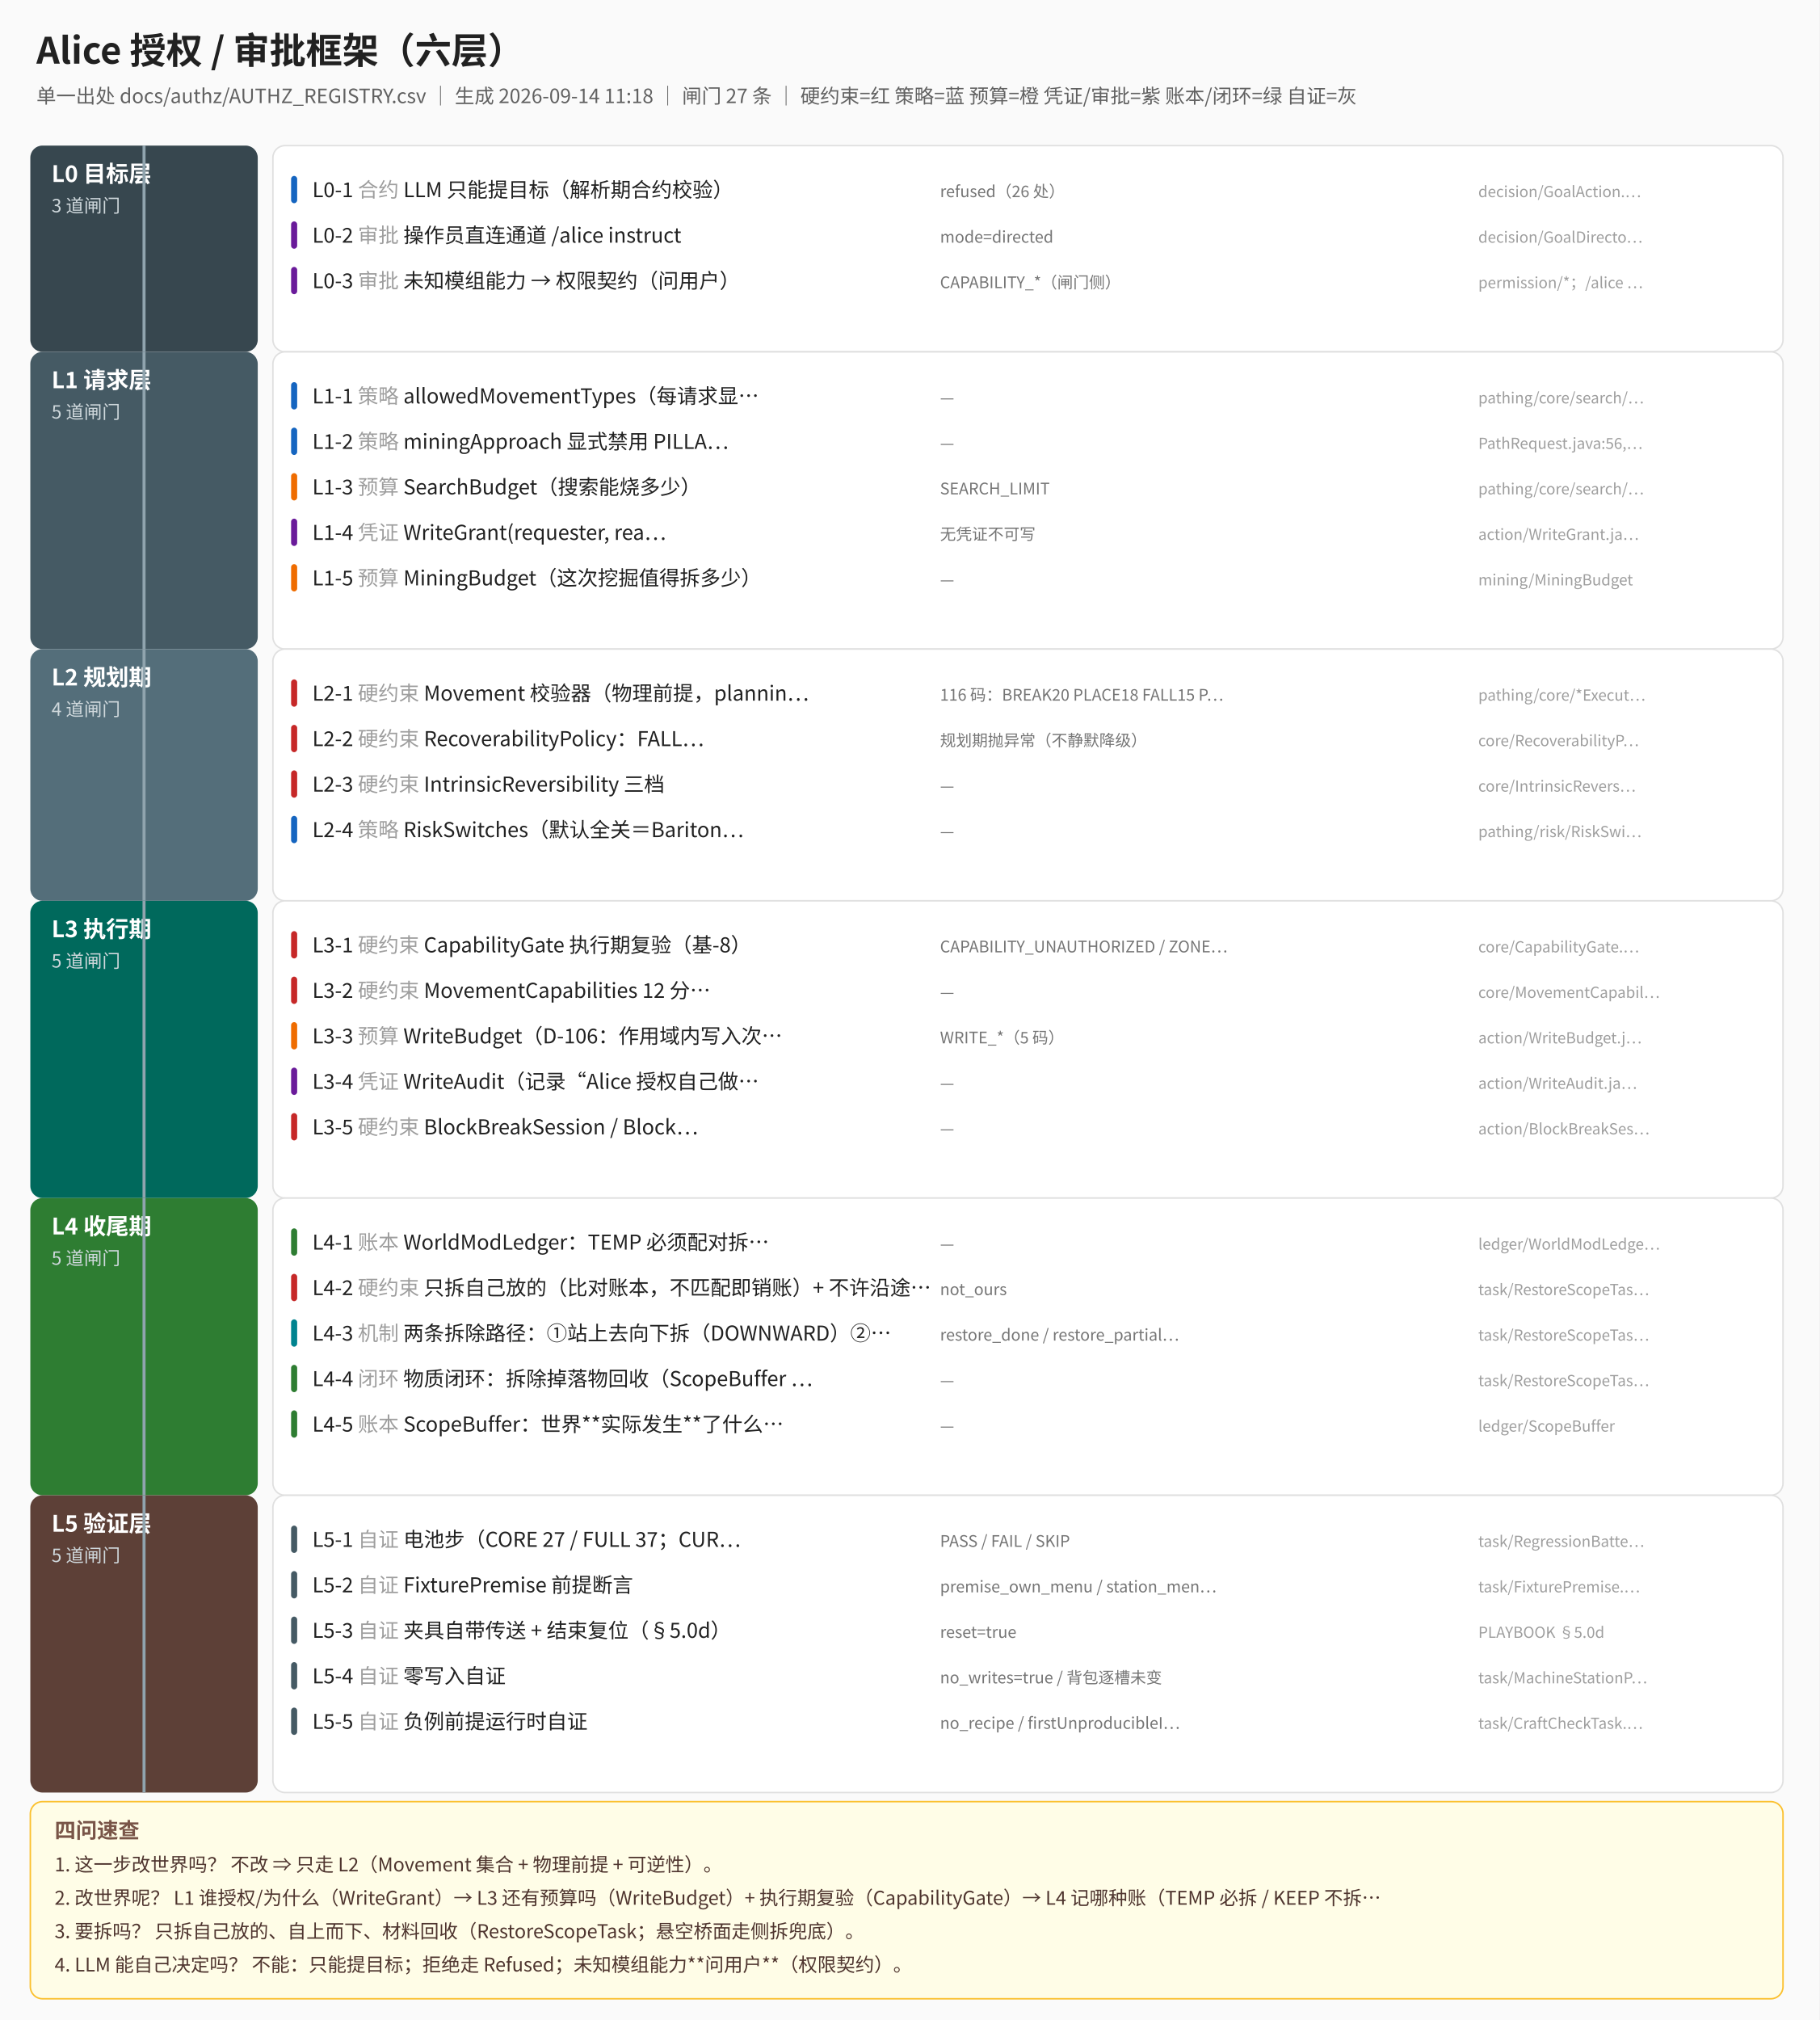
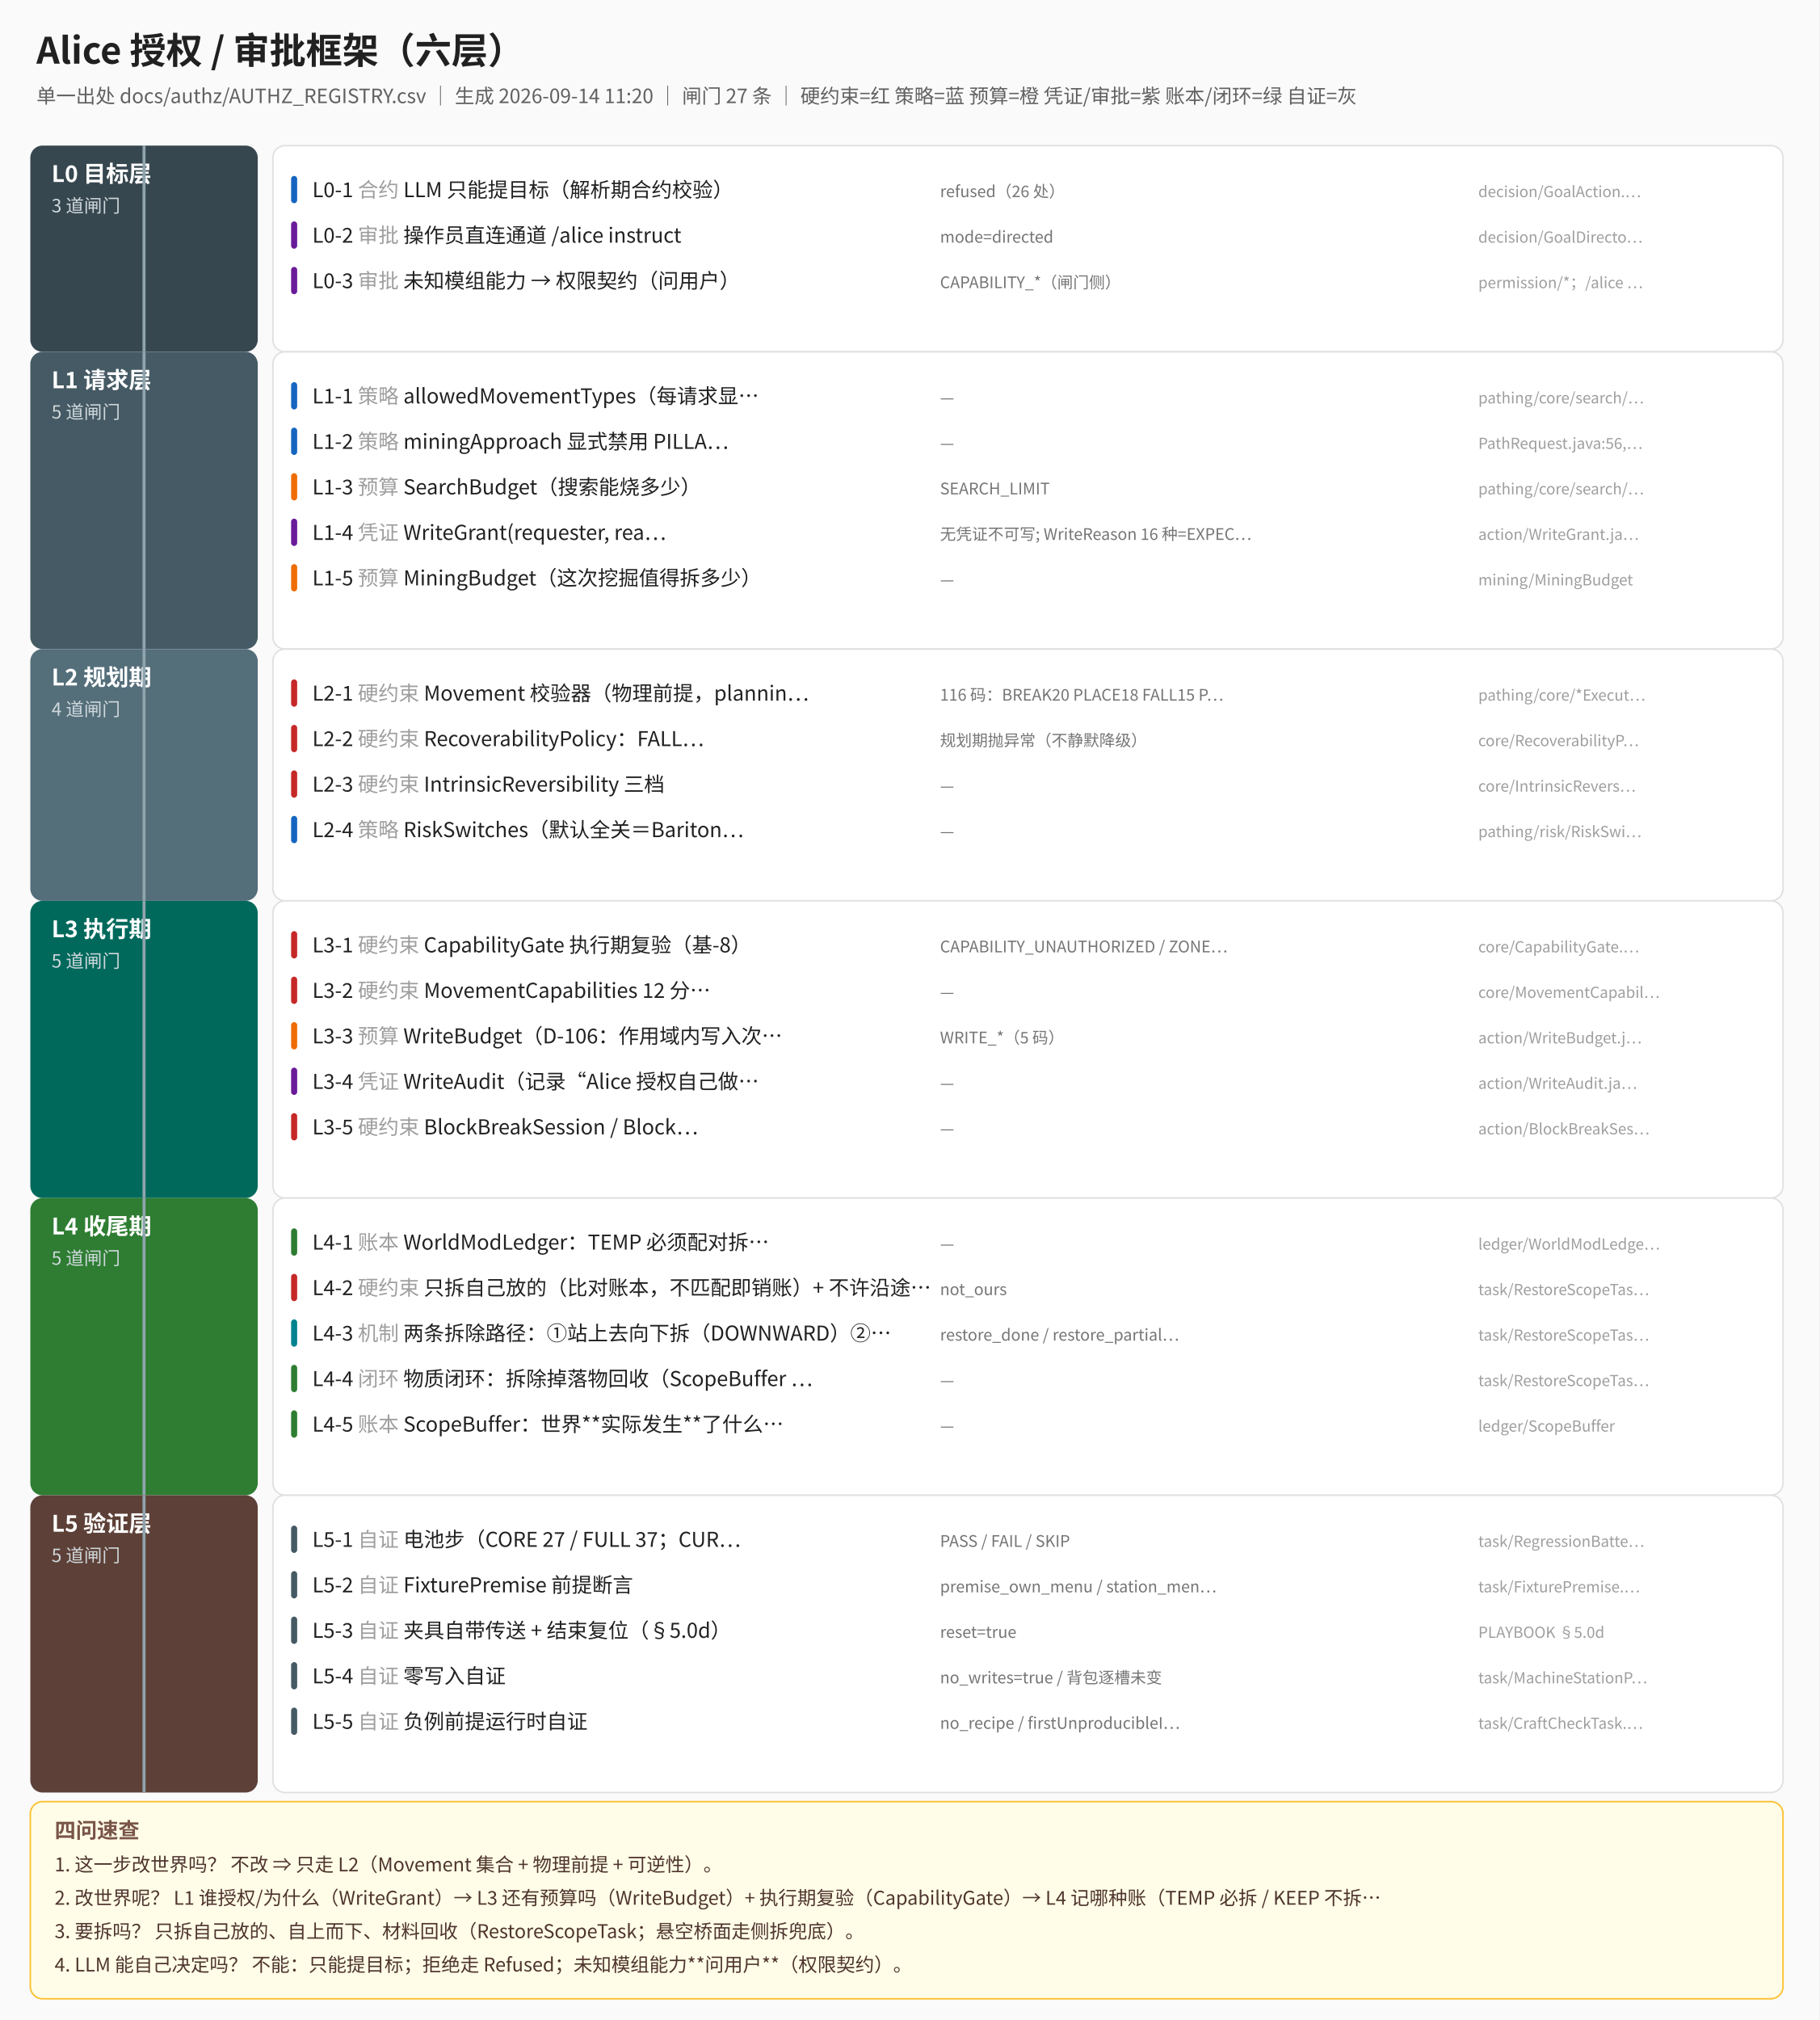
<svg xmlns="http://www.w3.org/2000/svg" width="1200" height="1332" viewBox="0 0 1200 1332" font-family="Microsoft YaHei, Noto Sans CJK SC, PingFang SC, sans-serif">
  <rect width="1200" height="1332" fill="#fafafa" />
  <text x="24" y="42" font-size="24" font-weight="bold" fill="#212121">Alice 授权 / 审批框架（六层）</text>
-   <text x="24" y="68" font-size="13" fill="#616161">单一出处 docs/authz/AUTHZ_REGISTRY.csv ｜ 生成 2026-09-14 11:18 ｜ 闸门 27 条 ｜ 硬约束=红 策略=蓝 预算=橙 凭证/审批=紫 账本/闭环=绿 自证=灰</text>
+   <text x="24" y="68" font-size="13" fill="#616161">单一出处 docs/authz/AUTHZ_REGISTRY.csv ｜ 生成 2026-09-14 11:20 ｜ 闸门 27 条 ｜ 硬约束=红 策略=蓝 预算=橙 凭证/审批=紫 账本/闭环=绿 自证=灰</text>
  <rect x="20" y="96" width="150" height="136" rx="8" fill="#37474f" />
  <text x="34" y="120" font-size="15" font-weight="bold" fill="#ffffff">L0 目标层</text>
  <text x="34" y="140" font-size="12" fill="#cfd8dc">3 道闸门</text>
  <rect x="180" y="96" width="996" height="136" rx="8" fill="#ffffff" stroke="#e0e0e0" />
  <line x1="95" y1="96" x2="95" y2="232" stroke="#90a4ae" stroke-width="2" />
  <path d="M95 242 l-6 -9 l12 0 z" fill="#90a4ae" />
  <rect x="192" y="116" width="4" height="18" rx="2" fill="#1565c0" />
  <text x="206" y="130" font-size="13.5" fill="#212121">L0-1 <tspan fill="#9e9e9e">合约</tspan> LLM 只能提目标（解析期合约校验）</text>
  <text x="620" y="130" font-size="10.5" fill="#757575">refused（26 处）</text>
  <text x="975" y="130" font-size="10" fill="#9e9e9e">decision/GoalAction.…</text>
  <rect x="192" y="146" width="4" height="18" rx="2" fill="#6a1b9a" />
  <text x="206" y="160" font-size="13.5" fill="#212121">L0-2 <tspan fill="#9e9e9e">审批</tspan> 操作员直连通道 /alice instruct</text>
  <text x="620" y="160" font-size="10.5" fill="#757575">mode=directed</text>
  <text x="975" y="160" font-size="10" fill="#9e9e9e">decision/GoalDirecto…</text>
  <rect x="192" y="176" width="4" height="18" rx="2" fill="#6a1b9a" />
  <text x="206" y="190" font-size="13.5" fill="#212121">L0-3 <tspan fill="#9e9e9e">审批</tspan> 未知模组能力 → 权限契约（问用户）</text>
  <text x="620" y="190" font-size="10.5" fill="#757575">CAPABILITY_*（闸门侧）</text>
  <text x="975" y="190" font-size="10" fill="#9e9e9e">permission/*；/alice …</text>
  <rect x="20" y="232" width="150" height="196" rx="8" fill="#455a64" />
  <text x="34" y="256" font-size="15" font-weight="bold" fill="#ffffff">L1 请求层</text>
  <text x="34" y="276" font-size="12" fill="#cfd8dc">5 道闸门</text>
  <rect x="180" y="232" width="996" height="196" rx="8" fill="#ffffff" stroke="#e0e0e0" />
  <line x1="95" y1="232" x2="95" y2="428" stroke="#90a4ae" stroke-width="2" />
  <path d="M95 438 l-6 -9 l12 0 z" fill="#90a4ae" />
  <rect x="192" y="252" width="4" height="18" rx="2" fill="#1565c0" />
  <text x="206" y="266" font-size="13.5" fill="#212121">L1-1 <tspan fill="#9e9e9e">策略</tspan> allowedMovementTypes（每请求显…</text>
  <text x="620" y="266" font-size="10.5" fill="#757575">—</text>
  <text x="975" y="266" font-size="10" fill="#9e9e9e">pathing/core/search/…</text>
  <rect x="192" y="282" width="4" height="18" rx="2" fill="#1565c0" />
  <text x="206" y="296" font-size="13.5" fill="#212121">L1-2 <tspan fill="#9e9e9e">策略</tspan> miningApproach 显式禁用 PILLA…</text>
  <text x="620" y="296" font-size="10.5" fill="#757575">—</text>
  <text x="975" y="296" font-size="10" fill="#9e9e9e">PathRequest.java:56,…</text>
  <rect x="192" y="312" width="4" height="18" rx="2" fill="#ef6c00" />
  <text x="206" y="326" font-size="13.5" fill="#212121">L1-3 <tspan fill="#9e9e9e">预算</tspan> SearchBudget（搜索能烧多少）</text>
  <text x="620" y="326" font-size="10.5" fill="#757575">SEARCH_LIMIT</text>
  <text x="975" y="326" font-size="10" fill="#9e9e9e">pathing/core/search/…</text>
  <rect x="192" y="342" width="4" height="18" rx="2" fill="#6a1b9a" />
  <text x="206" y="356" font-size="13.5" fill="#212121">L1-4 <tspan fill="#9e9e9e">凭证</tspan> WriteGrant(requester, rea…</text>
-   <text x="620" y="356" font-size="10.5" fill="#757575">无凭证不可写</text>
+   <text x="620" y="356" font-size="10.5" fill="#757575">无凭证不可写; WriteReason 16 种=EXPEC…</text>
  <text x="975" y="356" font-size="10" fill="#9e9e9e">action/WriteGrant.ja…</text>
  <rect x="192" y="372" width="4" height="18" rx="2" fill="#ef6c00" />
  <text x="206" y="386" font-size="13.5" fill="#212121">L1-5 <tspan fill="#9e9e9e">预算</tspan> MiningBudget（这次挖掘值得拆多少）</text>
  <text x="620" y="386" font-size="10.5" fill="#757575">—</text>
  <text x="975" y="386" font-size="10" fill="#9e9e9e">mining/MiningBudget</text>
  <rect x="20" y="428" width="150" height="166" rx="8" fill="#546e7a" />
  <text x="34" y="452" font-size="15" font-weight="bold" fill="#ffffff">L2 规划期</text>
  <text x="34" y="472" font-size="12" fill="#cfd8dc">4 道闸门</text>
  <rect x="180" y="428" width="996" height="166" rx="8" fill="#ffffff" stroke="#e0e0e0" />
  <line x1="95" y1="428" x2="95" y2="594" stroke="#90a4ae" stroke-width="2" />
  <path d="M95 604 l-6 -9 l12 0 z" fill="#90a4ae" />
  <rect x="192" y="448" width="4" height="18" rx="2" fill="#c62828" />
  <text x="206" y="462" font-size="13.5" fill="#212121">L2-1 <tspan fill="#9e9e9e">硬约束</tspan> Movement 校验器（物理前提，plannin…</text>
  <text x="620" y="462" font-size="10.5" fill="#757575">116 码：BREAK20 PLACE18 FALL15 P…</text>
  <text x="975" y="462" font-size="10" fill="#9e9e9e">pathing/core/*Execut…</text>
  <rect x="192" y="478" width="4" height="18" rx="2" fill="#c62828" />
  <text x="206" y="492" font-size="13.5" fill="#212121">L2-2 <tspan fill="#9e9e9e">硬约束</tspan> RecoverabilityPolicy：FALL…</text>
  <text x="620" y="492" font-size="10.5" fill="#757575">规划期抛异常（不静默降级）</text>
  <text x="975" y="492" font-size="10" fill="#9e9e9e">core/RecoverabilityP…</text>
  <rect x="192" y="508" width="4" height="18" rx="2" fill="#c62828" />
  <text x="206" y="522" font-size="13.5" fill="#212121">L2-3 <tspan fill="#9e9e9e">硬约束</tspan> IntrinsicReversibility 三档</text>
  <text x="620" y="522" font-size="10.5" fill="#757575">—</text>
  <text x="975" y="522" font-size="10" fill="#9e9e9e">core/IntrinsicRevers…</text>
  <rect x="192" y="538" width="4" height="18" rx="2" fill="#1565c0" />
  <text x="206" y="552" font-size="13.5" fill="#212121">L2-4 <tspan fill="#9e9e9e">策略</tspan> RiskSwitches（默认全关＝Bariton…</text>
  <text x="620" y="552" font-size="10.5" fill="#757575">—</text>
  <text x="975" y="552" font-size="10" fill="#9e9e9e">pathing/risk/RiskSwi…</text>
  <rect x="20" y="594" width="150" height="196" rx="8" fill="#00695c" />
  <text x="34" y="618" font-size="15" font-weight="bold" fill="#ffffff">L3 执行期</text>
  <text x="34" y="638" font-size="12" fill="#cfd8dc">5 道闸门</text>
  <rect x="180" y="594" width="996" height="196" rx="8" fill="#ffffff" stroke="#e0e0e0" />
  <line x1="95" y1="594" x2="95" y2="790" stroke="#90a4ae" stroke-width="2" />
  <path d="M95 800 l-6 -9 l12 0 z" fill="#90a4ae" />
  <rect x="192" y="614" width="4" height="18" rx="2" fill="#c62828" />
  <text x="206" y="628" font-size="13.5" fill="#212121">L3-1 <tspan fill="#9e9e9e">硬约束</tspan> CapabilityGate 执行期复验（基-8）</text>
  <text x="620" y="628" font-size="10.5" fill="#757575">CAPABILITY_UNAUTHORIZED / ZONE…</text>
  <text x="975" y="628" font-size="10" fill="#9e9e9e">core/CapabilityGate.…</text>
  <rect x="192" y="644" width="4" height="18" rx="2" fill="#c62828" />
  <text x="206" y="658" font-size="13.5" fill="#212121">L3-2 <tspan fill="#9e9e9e">硬约束</tspan> MovementCapabilities 12 分…</text>
  <text x="620" y="658" font-size="10.5" fill="#757575">—</text>
  <text x="975" y="658" font-size="10" fill="#9e9e9e">core/MovementCapabil…</text>
  <rect x="192" y="674" width="4" height="18" rx="2" fill="#ef6c00" />
  <text x="206" y="688" font-size="13.5" fill="#212121">L3-3 <tspan fill="#9e9e9e">预算</tspan> WriteBudget（D-106：作用域内写入次…</text>
  <text x="620" y="688" font-size="10.5" fill="#757575">WRITE_*（5 码）</text>
  <text x="975" y="688" font-size="10" fill="#9e9e9e">action/WriteBudget.j…</text>
  <rect x="192" y="704" width="4" height="18" rx="2" fill="#6a1b9a" />
  <text x="206" y="718" font-size="13.5" fill="#212121">L3-4 <tspan fill="#9e9e9e">凭证</tspan> WriteAudit（记录“Alice 授权自己做…</text>
  <text x="620" y="718" font-size="10.5" fill="#757575">—</text>
  <text x="975" y="718" font-size="10" fill="#9e9e9e">action/WriteAudit.ja…</text>
  <rect x="192" y="734" width="4" height="18" rx="2" fill="#c62828" />
  <text x="206" y="748" font-size="13.5" fill="#212121">L3-5 <tspan fill="#9e9e9e">硬约束</tspan> BlockBreakSession / Block…</text>
  <text x="620" y="748" font-size="10.5" fill="#757575">—</text>
  <text x="975" y="748" font-size="10" fill="#9e9e9e">action/BlockBreakSes…</text>
  <rect x="20" y="790" width="150" height="196" rx="8" fill="#2e7d32" />
  <text x="34" y="814" font-size="15" font-weight="bold" fill="#ffffff">L4 收尾期</text>
  <text x="34" y="834" font-size="12" fill="#cfd8dc">5 道闸门</text>
  <rect x="180" y="790" width="996" height="196" rx="8" fill="#ffffff" stroke="#e0e0e0" />
  <line x1="95" y1="790" x2="95" y2="986" stroke="#90a4ae" stroke-width="2" />
  <path d="M95 996 l-6 -9 l12 0 z" fill="#90a4ae" />
  <rect x="192" y="810" width="4" height="18" rx="2" fill="#2e7d32" />
  <text x="206" y="824" font-size="13.5" fill="#212121">L4-1 <tspan fill="#9e9e9e">账本</tspan> WorldModLedger：TEMP 必须配对拆…</text>
  <text x="620" y="824" font-size="10.5" fill="#757575">—</text>
  <text x="975" y="824" font-size="10" fill="#9e9e9e">ledger/WorldModLedge…</text>
  <rect x="192" y="840" width="4" height="18" rx="2" fill="#c62828" />
  <text x="206" y="854" font-size="13.5" fill="#212121">L4-2 <tspan fill="#9e9e9e">硬约束</tspan> 只拆自己放的（比对账本，不匹配即销账）+ 不许沿途…</text>
  <text x="620" y="854" font-size="10.5" fill="#757575">not_ours</text>
  <text x="975" y="854" font-size="10" fill="#9e9e9e">task/RestoreScopeTas…</text>
  <rect x="192" y="870" width="4" height="18" rx="2" fill="#00838f" />
  <text x="206" y="884" font-size="13.5" fill="#212121">L4-3 <tspan fill="#9e9e9e">机制</tspan> 两条拆除路径：①站上去向下拆（DOWNWARD）②…</text>
  <text x="620" y="884" font-size="10.5" fill="#757575">restore_done / restore_partial…</text>
  <text x="975" y="884" font-size="10" fill="#9e9e9e">task/RestoreScopeTas…</text>
  <rect x="192" y="900" width="4" height="18" rx="2" fill="#2e7d32" />
  <text x="206" y="914" font-size="13.5" fill="#212121">L4-4 <tspan fill="#9e9e9e">闭环</tspan> 物质闭环：拆除掉落物回收（ScopeBuffer …</text>
  <text x="620" y="914" font-size="10.5" fill="#757575">—</text>
  <text x="975" y="914" font-size="10" fill="#9e9e9e">task/RestoreScopeTas…</text>
  <rect x="192" y="930" width="4" height="18" rx="2" fill="#2e7d32" />
  <text x="206" y="944" font-size="13.5" fill="#212121">L4-5 <tspan fill="#9e9e9e">账本</tspan> ScopeBuffer：世界**实际发生**了什么…</text>
  <text x="620" y="944" font-size="10.5" fill="#757575">—</text>
  <text x="975" y="944" font-size="10" fill="#9e9e9e">ledger/ScopeBuffer</text>
  <rect x="20" y="986" width="150" height="196" rx="8" fill="#5d4037" />
  <text x="34" y="1010" font-size="15" font-weight="bold" fill="#ffffff">L5 验证层</text>
  <text x="34" y="1030" font-size="12" fill="#cfd8dc">5 道闸门</text>
  <rect x="180" y="986" width="996" height="196" rx="8" fill="#ffffff" stroke="#e0e0e0" />
  <line x1="95" y1="986" x2="95" y2="1182" stroke="#90a4ae" stroke-width="2" />
  <rect x="192" y="1006" width="4" height="18" rx="2" fill="#455a64" />
  <text x="206" y="1020" font-size="13.5" fill="#212121">L5-1 <tspan fill="#9e9e9e">自证</tspan> 电池步（CORE 27 / FULL 37；CUR…</text>
  <text x="620" y="1020" font-size="10.5" fill="#757575">PASS / FAIL / SKIP</text>
  <text x="975" y="1020" font-size="10" fill="#9e9e9e">task/RegressionBatte…</text>
  <rect x="192" y="1036" width="4" height="18" rx="2" fill="#455a64" />
  <text x="206" y="1050" font-size="13.5" fill="#212121">L5-2 <tspan fill="#9e9e9e">自证</tspan> FixturePremise 前提断言</text>
  <text x="620" y="1050" font-size="10.5" fill="#757575">premise_own_menu / station_men…</text>
  <text x="975" y="1050" font-size="10" fill="#9e9e9e">task/FixturePremise.…</text>
  <rect x="192" y="1066" width="4" height="18" rx="2" fill="#455a64" />
  <text x="206" y="1080" font-size="13.5" fill="#212121">L5-3 <tspan fill="#9e9e9e">自证</tspan> 夹具自带传送 + 结束复位（§5.0d）</text>
  <text x="620" y="1080" font-size="10.5" fill="#757575">reset=true</text>
  <text x="975" y="1080" font-size="10" fill="#9e9e9e">PLAYBOOK §5.0d</text>
  <rect x="192" y="1096" width="4" height="18" rx="2" fill="#455a64" />
  <text x="206" y="1110" font-size="13.5" fill="#212121">L5-4 <tspan fill="#9e9e9e">自证</tspan> 零写入自证</text>
  <text x="620" y="1110" font-size="10.5" fill="#757575">no_writes=true / 背包逐槽未变</text>
  <text x="975" y="1110" font-size="10" fill="#9e9e9e">task/MachineStationP…</text>
  <rect x="192" y="1126" width="4" height="18" rx="2" fill="#455a64" />
  <text x="206" y="1140" font-size="13.5" fill="#212121">L5-5 <tspan fill="#9e9e9e">自证</tspan> 负例前提运行时自证</text>
  <text x="620" y="1140" font-size="10.5" fill="#757575">no_recipe / firstUnproducibleI…</text>
  <text x="975" y="1140" font-size="10" fill="#9e9e9e">task/CraftCheckTask.…</text>
  <rect x="20" y="1188" width="1156" height="130" rx="8" fill="#fffde7" stroke="#fbc02d" />
  <text x="36" y="1212" font-size="14" font-weight="bold" fill="#795548">四问速查</text>
  <text x="36" y="1234" font-size="12.5" fill="#4e342e">1. 这一步改世界吗？ 不改 ⇒ 只走 L2（Movement 集合 + 物理前提 + 可逆性）。</text>
  <text x="36" y="1256" font-size="12.5" fill="#4e342e">2. 改世界呢？ L1 谁授权/为什么（WriteGrant）→ L3 还有预算吗（WriteBudget）+ 执行期复验（CapabilityGate）→ L4 记哪种账（TEMP 必拆 / KEEP 不拆…</text>
  <text x="36" y="1278" font-size="12.5" fill="#4e342e">3. 要拆吗？ 只拆自己放的、自上而下、材料回收（RestoreScopeTask；悬空桥面走侧拆兜底）。</text>
  <text x="36" y="1300" font-size="12.5" fill="#4e342e">4. LLM 能自己决定吗？ 不能：只能提目标；拒绝走 Refused；未知模组能力**问用户**（权限契约）。</text>
</svg>
